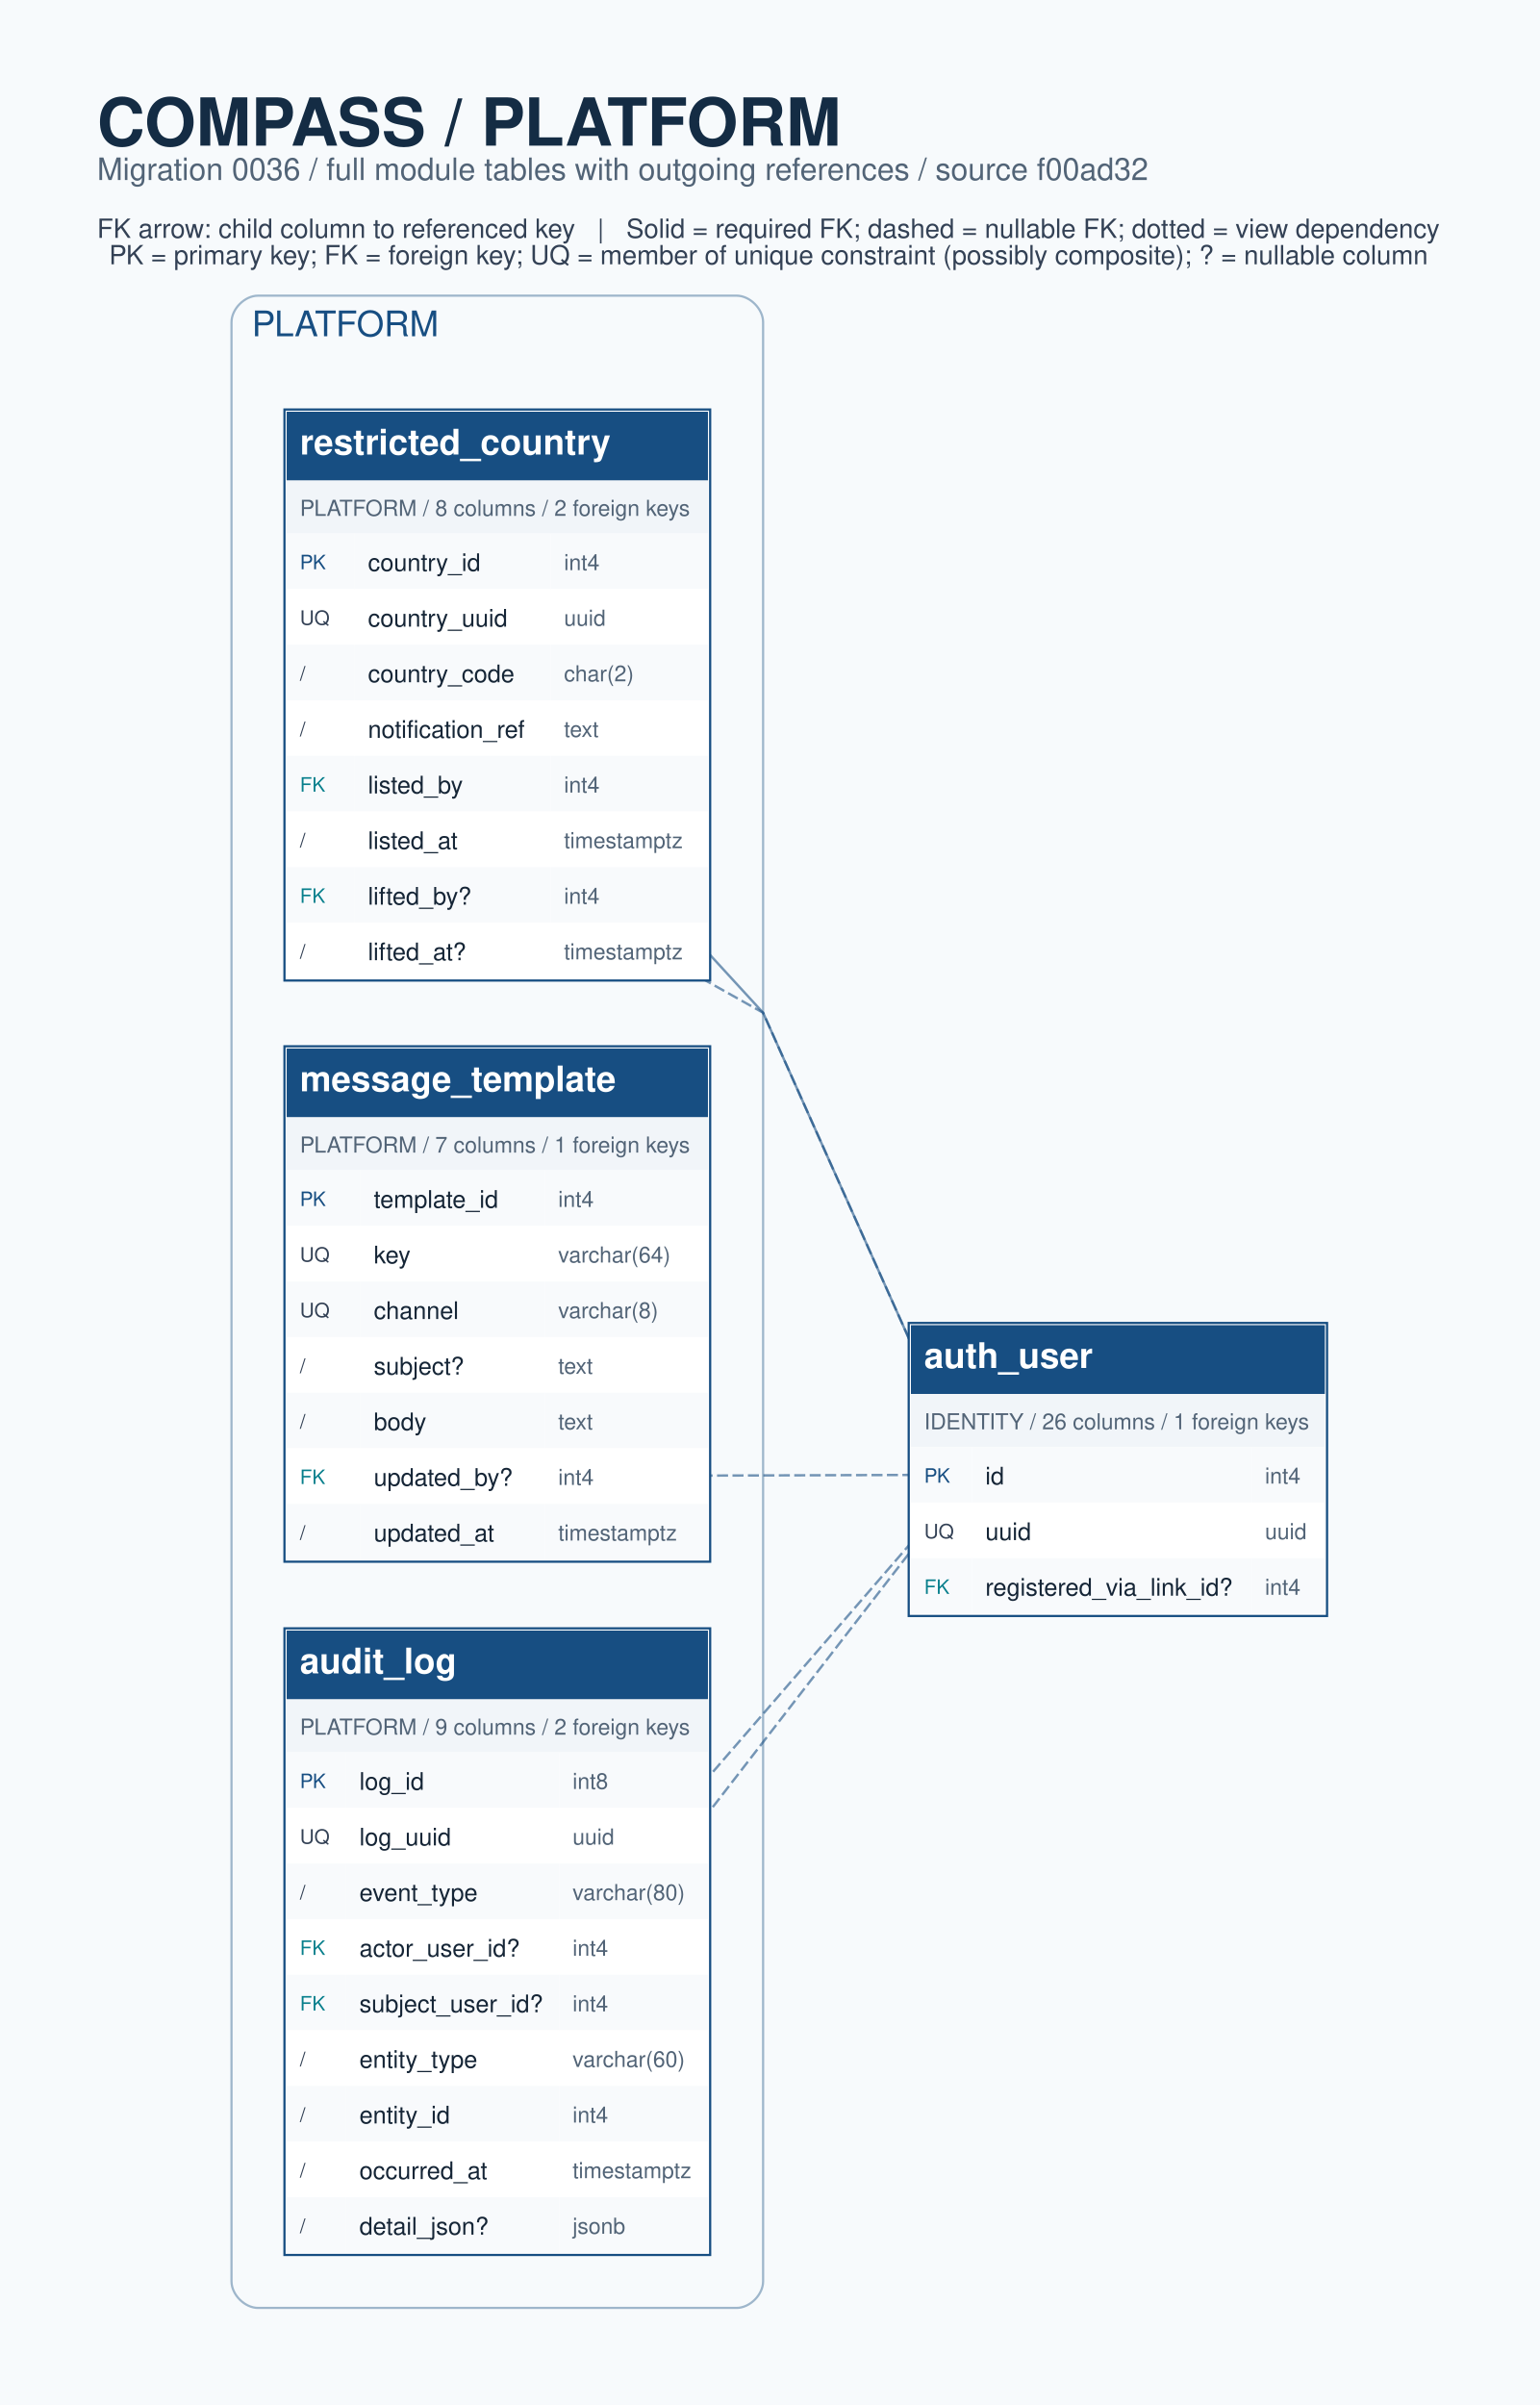
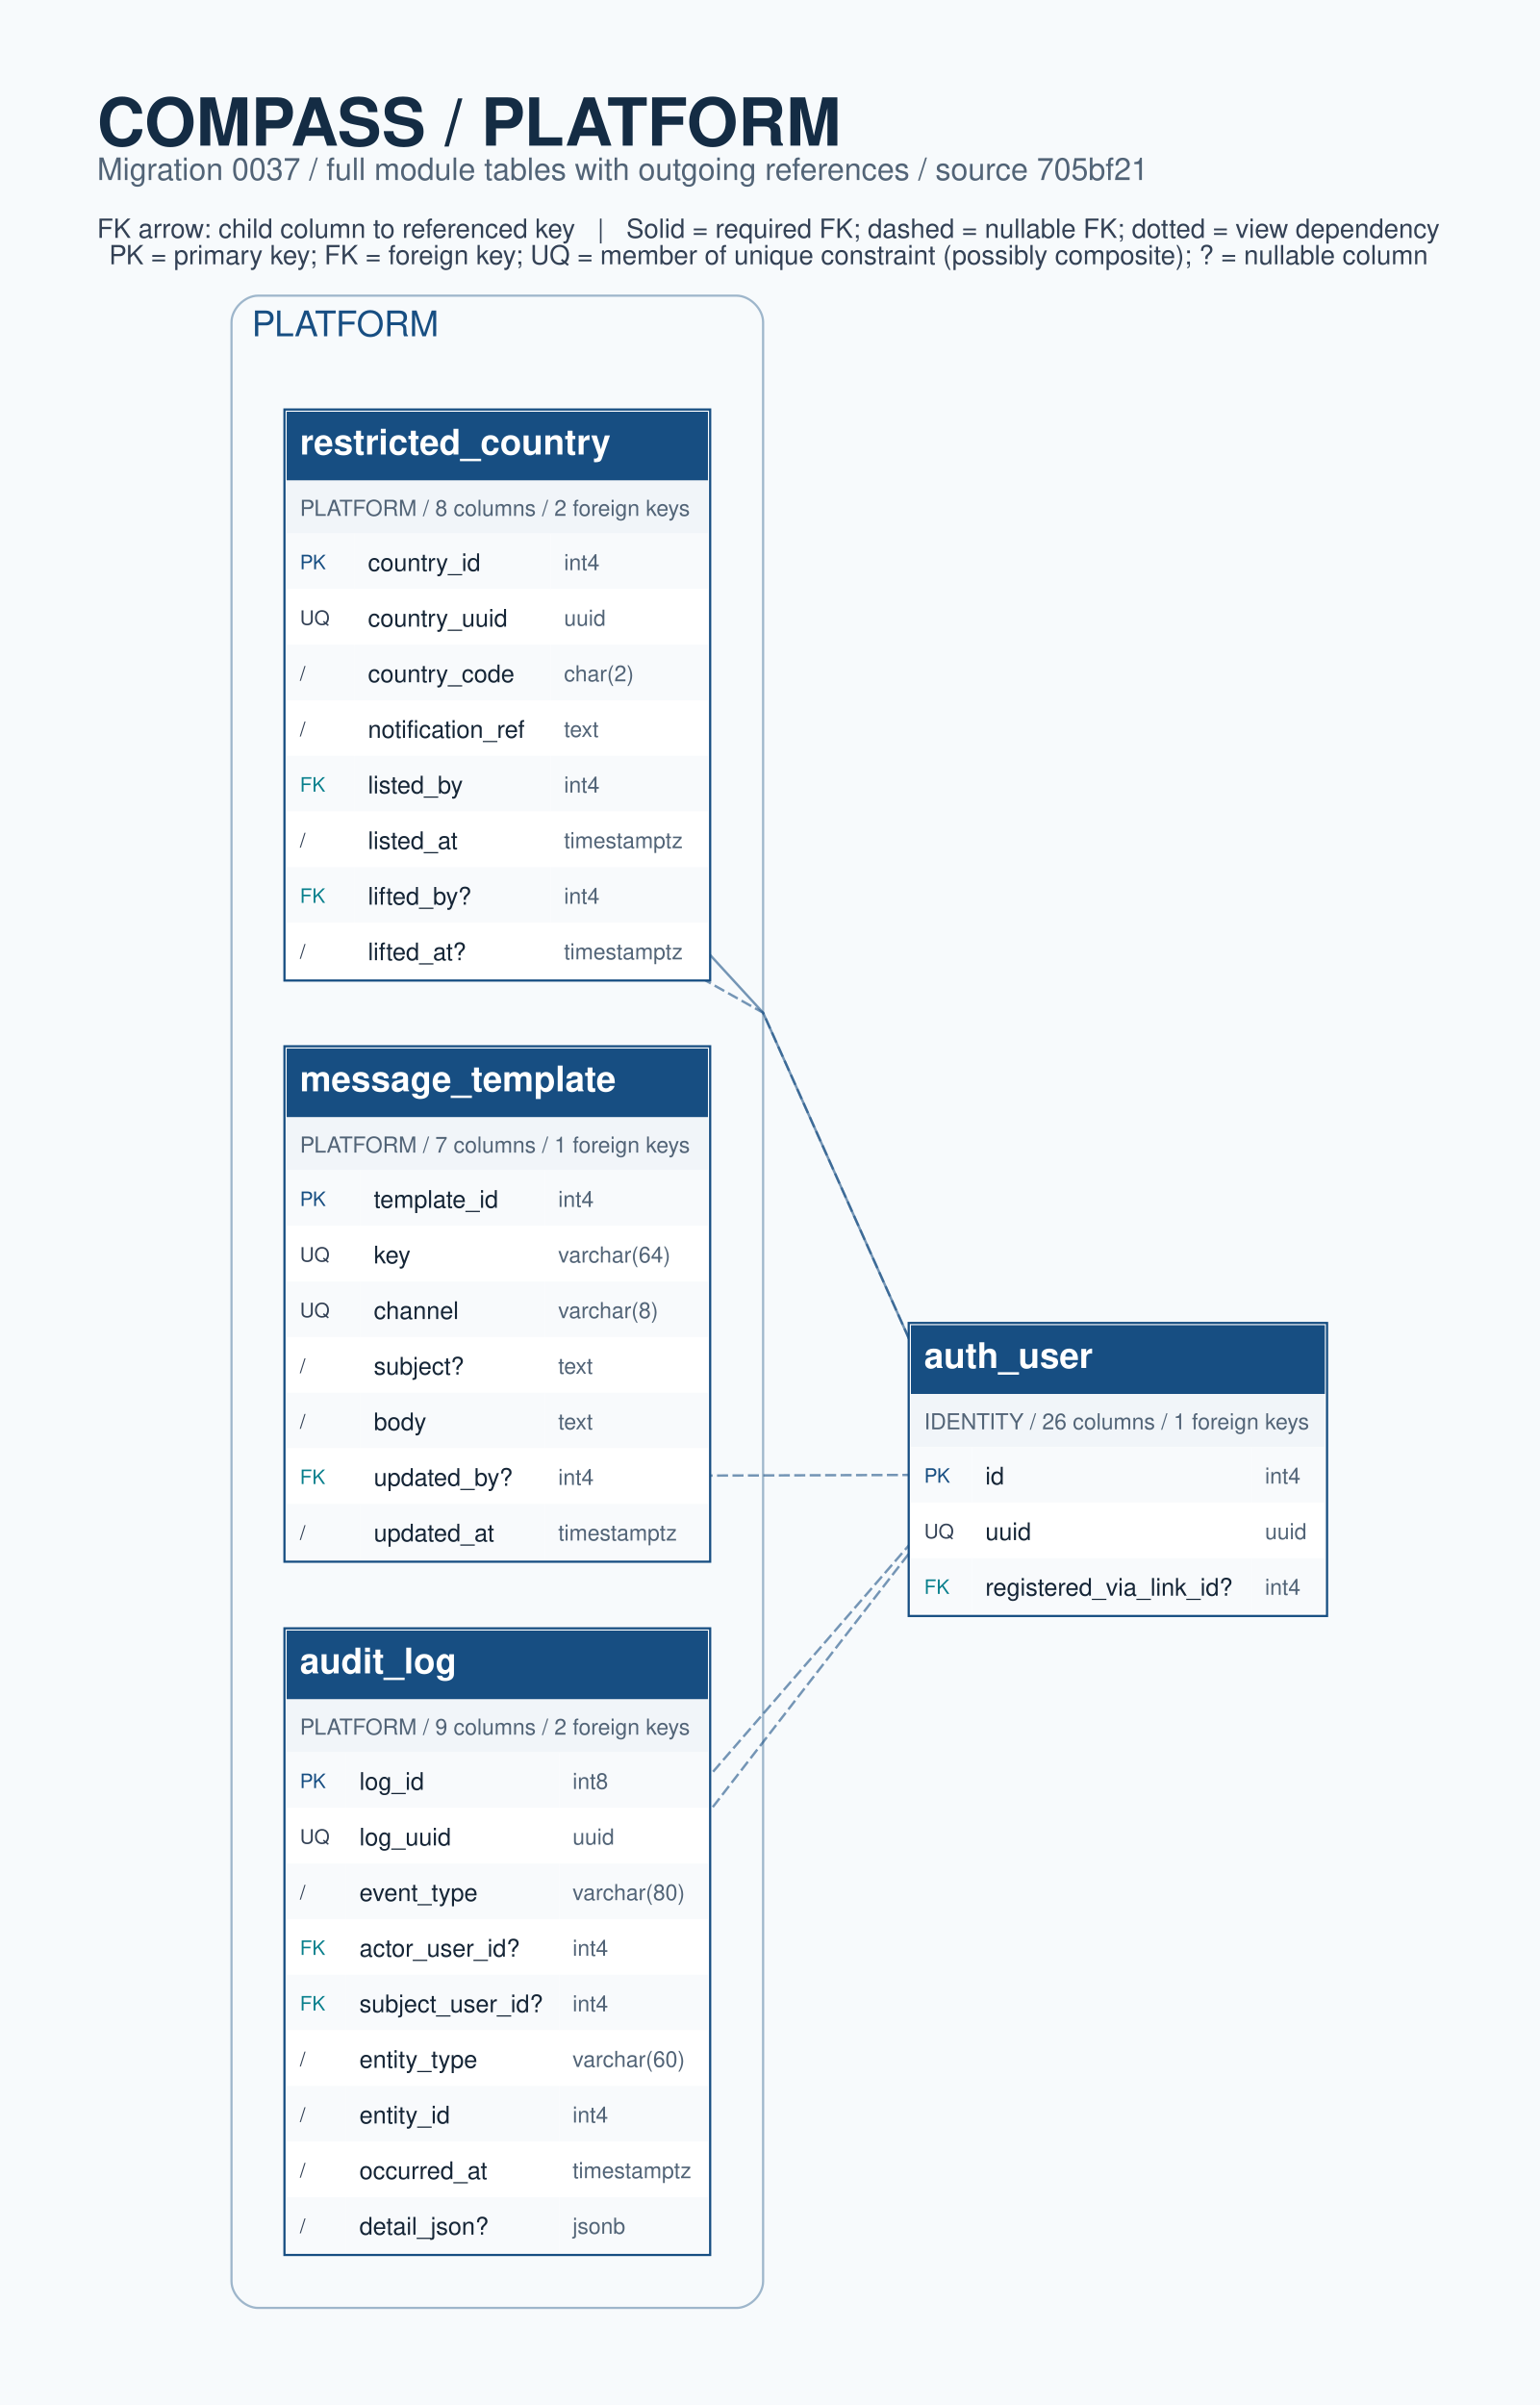
<svg xmlns="http://www.w3.org/2000/svg" xmlns:xlink="http://www.w3.org/1999/xlink" width="698pt" height="1090pt" viewBox="0.00 0.00 698.00 1090.00">
  <g id="graph0" class="graph" transform="scale(1 1) rotate(0) translate(36 1054)">
    <polygon fill="#f7fafc" stroke="none" points="-36,36 -36,-1054 662.45,-1054 662.45,36 -36,36" />
    <text xml:space="preserve" text-anchor="start" x="8" y="-988" font-family="Helvetica,sans-Serif" font-weight="bold" font-size="30.00" fill="#142c44">COMPASS / PLATFORM</text>
-     <text xml:space="preserve" text-anchor="start" x="8" y="-972.4" font-family="Helvetica,sans-Serif" font-size="14.00" fill="#526477">Migration 0036 / full module tables with outgoing references / source f00ad32</text>
+     <text xml:space="preserve" text-anchor="start" x="8" y="-972.4" font-family="Helvetica,sans-Serif" font-size="14.00" fill="#526477">Migration 0037 / full module tables with outgoing references / source 705bf21</text>
    <text xml:space="preserve" text-anchor="start" x="8" y="-946.2" font-family="Helvetica,sans-Serif" font-size="12.00" fill="#334155">FK arrow: child column to referenced key   |   Solid = required FK; dashed = nullable FK; dotted = view dependency</text>
    <text xml:space="preserve" text-anchor="start" x="13.43" y="-934.2" font-family="Helvetica,sans-Serif" font-size="12.00" fill="#334155">PK = primary key; FK = foreign key; UQ = member of unique constraint (possibly composite); ? = nullable column</text>
    <g id="clust1" class="cluster">
      <path fill="#f7fafc" stroke="#174e82" stroke-opacity="0.396" d="M80.94,-8C80.94,-8 297.89,-8 297.89,-8 303.89,-8 309.89,-14 309.89,-20 309.89,-20 309.89,-908 309.89,-908 309.89,-914 303.89,-920 297.89,-920 297.89,-920 80.94,-920 80.94,-920 74.94,-920 68.94,-914 68.94,-908 68.94,-908 68.94,-20 68.94,-20 68.94,-14 74.94,-8 80.94,-8" />
      <text xml:space="preserve" text-anchor="middle" x="120.5" y="-901.6" font-family="Helvetica,sans-Serif" font-size="16.00" fill="#174e82">PLATFORM</text>
    </g>
    <g id="FK003" class="edge">
      <g id="a_FK003">
        <a xlink:title="FK003 / audit_log_actor_user_id_fkey / audit_log(actor_user_id) to auth_user(id) / FOREIGN KEY (actor_user_id) REFERENCES auth_user(id)">
          <path fill="none" stroke="#174e82" stroke-width="1.1" stroke-dasharray="5,2" stroke-opacity="0.584" d="M218.53,-171.6C218.53,-171.6 367.94,-344.34 398.29,-379.43" />
          <polygon fill="#174e82" fill-opacity="0.584" stroke="#174e82" stroke-width="1.1" stroke-opacity="0.584" points="396.56,-380.91 402.54,-384.34 400,-377.94 396.56,-380.91" />
        </a>
      </g>
    </g>
    <g id="FK004" class="edge">
      <g id="a_FK004">
        <a xlink:title="FK004 / audit_log_subject_user_id_fkey / audit_log(subject_user_id) to auth_user(id) / FOREIGN KEY (subject_user_id) REFERENCES auth_user(id)">
          <path fill="none" stroke="#174e82" stroke-width="1.1" stroke-dasharray="5,2" stroke-opacity="0.584" d="M218.53,-146.4C218.53,-146.4 369.24,-341.16 398.67,-379.2" />
          <polygon fill="#174e82" fill-opacity="0.584" stroke="#174e82" stroke-width="1.1" stroke-opacity="0.584" points="396.83,-380.53 402.61,-384.28 400.43,-377.75 396.83,-380.53" />
        </a>
      </g>
    </g>
    <g id="FK070" class="edge">
      <g id="a_FK070">
        <a xlink:title="FK070 / message_template_updated_by_fkey / message_template(updated_by) to auth_user(id) / FOREIGN KEY (updated_by) REFERENCES auth_user(id)">
          <path fill="none" stroke="#174e82" stroke-width="1.1" stroke-dasharray="5,2" stroke-opacity="0.584" d="M212.01,-385C212.01,-385 360.03,-385.46 395.88,-385.58" />
          <polygon fill="#174e82" fill-opacity="0.584" stroke="#174e82" stroke-width="1.1" stroke-opacity="0.584" points="395.45,-387.85 401.96,-385.59 395.47,-383.3 395.45,-387.85" />
        </a>
      </g>
    </g>
    <g id="FK102" class="edge">
      <g id="a_FK102">
        <a xlink:title="FK102 / restricted_country_lifted_by_fkey / restricted_country(lifted_by) to auth_user(id) / FOREIGN KEY (lifted_by) REFERENCES auth_user(id)">
          <path fill="none" stroke="#174e82" stroke-width="1.1" stroke-dasharray="5,2" stroke-opacity="0.584" d="M214.65,-648.4C214.65,-648.4 309.89,-595 309.89,-595 309.89,-595 383.92,-429.63 400.4,-392.81" />
          <polygon fill="#174e82" fill-opacity="0.584" stroke="#174e82" stroke-width="1.1" stroke-opacity="0.584" points="402.37,-393.98 402.94,-387.12 398.21,-392.12 402.37,-393.98" />
        </a>
      </g>
    </g>
    <g id="FK103" class="edge">
      <g id="a_FK103">
        <a xlink:title="FK103 / restricted_country_listed_by_fkey / restricted_country(listed_by) to auth_user(id) / FOREIGN KEY (listed_by) REFERENCES auth_user(id)">
          <path fill="none" stroke="#174e82" stroke-width="1.1" stroke-opacity="0.584" d="M214.65,-698.8C214.65,-698.8 309.89,-595 309.89,-595 309.89,-595 383.92,-429.63 400.4,-392.81" />
          <polygon fill="#174e82" fill-opacity="0.584" stroke="#174e82" stroke-width="1.1" stroke-opacity="0.584" points="402.37,-393.98 402.94,-387.12 398.21,-392.12 402.37,-393.98" />
        </a>
      </g>
    </g>
    <g id="table_audit_log" class="node">
      <g id="a_table_audit_log">
        <a xlink:href="../table_reference.md#audit-log" xlink:title="audit_log">
          <polygon fill="#ffffff" stroke="none" points="92.94,-32 92.94,-316 285.89,-316 285.89,-32 92.94,-32" />
          <polygon fill="none" stroke="#174e82" points="92.94,-32 92.94,-316 285.89,-316 285.89,-32 92.94,-32" />
          <polygon fill="#174e82" stroke="none" points="93.94,-283.8 93.94,-315 284.89,-315 284.89,-283.8 93.94,-283.8" />
          <text xml:space="preserve" text-anchor="start" x="99.94" y="-295.6" font-family="Helvetica,sans-Serif" font-weight="bold" font-size="16.00" fill="white">audit_log</text>
          <polygon fill="#f1f5f9" stroke="none" points="93.94,-259.8 93.94,-283.8 284.89,-283.8 284.89,-259.8 93.94,-259.8" />
          <text xml:space="preserve" text-anchor="start" x="99.94" y="-267.8" font-family="Helvetica,sans-Serif" font-size="10.00" fill="#526477">PLATFORM / 9 columns / 2 foreign keys</text>
          <polygon fill="#f8fafc" stroke="none" points="93.94,-234.6 93.94,-259.8 120.9,-259.8 120.9,-234.6 93.94,-234.6" />
          <text xml:space="preserve" text-anchor="start" x="99.94" y="-243.6" font-family="Helvetica,sans-Serif" font-size="9.00" fill="#174e82">PK</text>
          <polygon fill="#f8fafc" stroke="none" points="120.9,-234.6 120.9,-259.8 217.53,-259.8 217.53,-234.6 120.9,-234.6" />
          <text xml:space="preserve" text-anchor="start" x="126.9" y="-242.8" font-family="Helvetica,sans-Serif" font-size="11.00" fill="#152536">log_id</text>
          <polygon fill="#f8fafc" stroke="none" points="217.53,-234.6 217.53,-259.8 284.89,-259.8 284.89,-234.6 217.53,-234.6" />
          <text xml:space="preserve" text-anchor="start" x="223.53" y="-243.2" font-family="Helvetica,sans-Serif" font-size="10.00" fill="#526477">int8</text>
          <polygon fill="#ffffff" stroke="none" points="93.94,-209.4 93.94,-234.6 120.9,-234.6 120.9,-209.4 93.94,-209.4" />
          <text xml:space="preserve" text-anchor="start" x="99.94" y="-218.4" font-family="Helvetica,sans-Serif" font-size="9.00" fill="#334155">UQ</text>
          <polygon fill="#ffffff" stroke="none" points="120.9,-209.4 120.9,-234.6 217.53,-234.6 217.53,-209.4 120.9,-209.4" />
          <text xml:space="preserve" text-anchor="start" x="126.9" y="-217.6" font-family="Helvetica,sans-Serif" font-size="11.00" fill="#152536">log_uuid</text>
          <polygon fill="#ffffff" stroke="none" points="217.53,-209.4 217.53,-234.6 284.89,-234.6 284.89,-209.4 217.53,-209.4" />
          <text xml:space="preserve" text-anchor="start" x="223.53" y="-218" font-family="Helvetica,sans-Serif" font-size="10.00" fill="#526477">uuid</text>
          <polygon fill="#f8fafc" stroke="none" points="93.94,-184.2 93.94,-209.4 120.9,-209.4 120.9,-184.2 93.94,-184.2" />
          <text xml:space="preserve" text-anchor="start" x="99.94" y="-193.2" font-family="Helvetica,sans-Serif" font-size="9.00" fill="#334155">/</text>
          <polygon fill="#f8fafc" stroke="none" points="120.9,-184.2 120.9,-209.4 217.53,-209.4 217.53,-184.2 120.9,-184.2" />
          <text xml:space="preserve" text-anchor="start" x="126.9" y="-192.4" font-family="Helvetica,sans-Serif" font-size="11.00" fill="#152536">event_type</text>
          <polygon fill="#f8fafc" stroke="none" points="217.53,-184.2 217.53,-209.4 284.89,-209.4 284.89,-184.2 217.53,-184.2" />
          <text xml:space="preserve" text-anchor="start" x="223.53" y="-192.8" font-family="Helvetica,sans-Serif" font-size="10.00" fill="#526477">varchar(80)</text>
          <polygon fill="#ffffff" stroke="none" points="93.94,-159 93.94,-184.2 120.9,-184.2 120.9,-159 93.94,-159" />
          <text xml:space="preserve" text-anchor="start" x="99.94" y="-168" font-family="Helvetica,sans-Serif" font-size="9.00" fill="#087f8c">FK</text>
          <polygon fill="#ffffff" stroke="none" points="120.9,-159 120.9,-184.2 217.53,-184.2 217.53,-159 120.9,-159" />
          <text xml:space="preserve" text-anchor="start" x="126.9" y="-167.2" font-family="Helvetica,sans-Serif" font-size="11.00" fill="#152536">actor_user_id?</text>
          <polygon fill="#ffffff" stroke="none" points="217.53,-159 217.53,-184.2 284.89,-184.2 284.89,-159 217.53,-159" />
          <text xml:space="preserve" text-anchor="start" x="223.53" y="-167.6" font-family="Helvetica,sans-Serif" font-size="10.00" fill="#526477">int4</text>
          <polygon fill="#f8fafc" stroke="none" points="93.94,-133.8 93.94,-159 120.9,-159 120.9,-133.8 93.94,-133.8" />
          <text xml:space="preserve" text-anchor="start" x="99.94" y="-142.8" font-family="Helvetica,sans-Serif" font-size="9.00" fill="#087f8c">FK</text>
          <polygon fill="#f8fafc" stroke="none" points="120.9,-133.8 120.9,-159 217.53,-159 217.53,-133.8 120.9,-133.8" />
          <text xml:space="preserve" text-anchor="start" x="126.9" y="-142" font-family="Helvetica,sans-Serif" font-size="11.00" fill="#152536">subject_user_id?</text>
          <polygon fill="#f8fafc" stroke="none" points="217.53,-133.8 217.53,-159 284.89,-159 284.89,-133.8 217.53,-133.8" />
          <text xml:space="preserve" text-anchor="start" x="223.53" y="-142.4" font-family="Helvetica,sans-Serif" font-size="10.00" fill="#526477">int4</text>
          <polygon fill="#ffffff" stroke="none" points="93.94,-108.6 93.94,-133.8 120.9,-133.8 120.9,-108.6 93.94,-108.6" />
          <text xml:space="preserve" text-anchor="start" x="99.94" y="-117.6" font-family="Helvetica,sans-Serif" font-size="9.00" fill="#334155">/</text>
          <polygon fill="#ffffff" stroke="none" points="120.9,-108.6 120.9,-133.8 217.53,-133.8 217.53,-108.6 120.9,-108.6" />
          <text xml:space="preserve" text-anchor="start" x="126.9" y="-116.8" font-family="Helvetica,sans-Serif" font-size="11.00" fill="#152536">entity_type</text>
          <polygon fill="#ffffff" stroke="none" points="217.53,-108.6 217.53,-133.8 284.89,-133.8 284.89,-108.6 217.53,-108.6" />
          <text xml:space="preserve" text-anchor="start" x="223.53" y="-117.2" font-family="Helvetica,sans-Serif" font-size="10.00" fill="#526477">varchar(60)</text>
          <polygon fill="#f8fafc" stroke="none" points="93.94,-83.4 93.94,-108.6 120.9,-108.6 120.9,-83.4 93.94,-83.4" />
          <text xml:space="preserve" text-anchor="start" x="99.94" y="-92.4" font-family="Helvetica,sans-Serif" font-size="9.00" fill="#334155">/</text>
          <polygon fill="#f8fafc" stroke="none" points="120.9,-83.4 120.9,-108.6 217.53,-108.6 217.53,-83.4 120.9,-83.4" />
          <text xml:space="preserve" text-anchor="start" x="126.9" y="-91.6" font-family="Helvetica,sans-Serif" font-size="11.00" fill="#152536">entity_id</text>
          <polygon fill="#f8fafc" stroke="none" points="217.53,-83.4 217.53,-108.6 284.89,-108.6 284.89,-83.4 217.53,-83.4" />
          <text xml:space="preserve" text-anchor="start" x="223.53" y="-92" font-family="Helvetica,sans-Serif" font-size="10.00" fill="#526477">int4</text>
          <polygon fill="#ffffff" stroke="none" points="93.94,-58.2 93.94,-83.4 120.9,-83.4 120.9,-58.2 93.94,-58.2" />
          <text xml:space="preserve" text-anchor="start" x="99.94" y="-67.2" font-family="Helvetica,sans-Serif" font-size="9.00" fill="#334155">/</text>
          <polygon fill="#ffffff" stroke="none" points="120.9,-58.2 120.9,-83.4 217.53,-83.4 217.53,-58.2 120.9,-58.2" />
          <text xml:space="preserve" text-anchor="start" x="126.9" y="-66.4" font-family="Helvetica,sans-Serif" font-size="11.00" fill="#152536">occurred_at</text>
          <polygon fill="#ffffff" stroke="none" points="217.53,-58.2 217.53,-83.4 284.89,-83.4 284.89,-58.2 217.53,-58.2" />
          <text xml:space="preserve" text-anchor="start" x="223.53" y="-66.8" font-family="Helvetica,sans-Serif" font-size="10.00" fill="#526477">timestamptz</text>
          <polygon fill="#f8fafc" stroke="none" points="93.94,-33 93.94,-58.2 120.9,-58.2 120.9,-33 93.94,-33" />
          <text xml:space="preserve" text-anchor="start" x="99.94" y="-42" font-family="Helvetica,sans-Serif" font-size="9.00" fill="#334155">/</text>
          <polygon fill="#f8fafc" stroke="none" points="120.9,-33 120.9,-58.2 217.53,-58.2 217.53,-33 120.9,-33" />
          <text xml:space="preserve" text-anchor="start" x="126.9" y="-41.2" font-family="Helvetica,sans-Serif" font-size="11.00" fill="#152536">detail_json?</text>
          <polygon fill="#f8fafc" stroke="none" points="217.53,-33 217.53,-58.2 284.89,-58.2 284.89,-33 217.53,-33" />
          <text xml:space="preserve" text-anchor="start" x="223.53" y="-41.6" font-family="Helvetica,sans-Serif" font-size="10.00" fill="#526477">jsonb</text>
        </a>
      </g>
    </g>
    <g id="table_message_template" class="node">
      <g id="a_table_message_template">
        <a xlink:href="../table_reference.md#message-template" xlink:title="message_template">
          <polygon fill="#ffffff" stroke="none" points="92.94,-346.2 92.94,-579.8 285.89,-579.8 285.89,-346.2 92.94,-346.2" />
          <polygon fill="none" stroke="#174e82" points="92.94,-346.2 92.94,-579.8 285.89,-579.8 285.89,-346.2 92.94,-346.2" />
          <polygon fill="#174e82" stroke="none" points="93.94,-547.6 93.94,-578.8 284.89,-578.8 284.89,-547.6 93.94,-547.6" />
          <text xml:space="preserve" text-anchor="start" x="99.94" y="-559.4" font-family="Helvetica,sans-Serif" font-weight="bold" font-size="16.00" fill="white">message_template</text>
          <polygon fill="#f1f5f9" stroke="none" points="93.94,-523.6 93.94,-547.6 284.89,-547.6 284.89,-523.6 93.94,-523.6" />
          <text xml:space="preserve" text-anchor="start" x="99.94" y="-531.6" font-family="Helvetica,sans-Serif" font-size="10.00" fill="#526477">PLATFORM / 7 columns / 1 foreign keys</text>
          <polygon fill="#f8fafc" stroke="none" points="93.94,-498.4 93.94,-523.6 127.42,-523.6 127.42,-498.4 93.94,-498.4" />
          <text xml:space="preserve" text-anchor="start" x="99.94" y="-507.4" font-family="Helvetica,sans-Serif" font-size="9.00" fill="#174e82">PK</text>
          <polygon fill="#f8fafc" stroke="none" points="127.42,-498.4 127.42,-523.6 211.01,-523.6 211.01,-498.4 127.42,-498.4" />
          <text xml:space="preserve" text-anchor="start" x="133.42" y="-506.6" font-family="Helvetica,sans-Serif" font-size="11.00" fill="#152536">template_id</text>
          <polygon fill="#f8fafc" stroke="none" points="211.01,-498.4 211.01,-523.6 284.89,-523.6 284.89,-498.4 211.01,-498.4" />
          <text xml:space="preserve" text-anchor="start" x="217.01" y="-507" font-family="Helvetica,sans-Serif" font-size="10.00" fill="#526477">int4</text>
          <polygon fill="#ffffff" stroke="none" points="93.94,-473.2 93.94,-498.4 127.42,-498.4 127.42,-473.2 93.94,-473.2" />
          <text xml:space="preserve" text-anchor="start" x="99.94" y="-482.2" font-family="Helvetica,sans-Serif" font-size="9.00" fill="#334155">UQ</text>
          <polygon fill="#ffffff" stroke="none" points="127.42,-473.2 127.42,-498.4 211.01,-498.4 211.01,-473.2 127.42,-473.2" />
          <text xml:space="preserve" text-anchor="start" x="133.42" y="-481.4" font-family="Helvetica,sans-Serif" font-size="11.00" fill="#152536">key</text>
          <polygon fill="#ffffff" stroke="none" points="211.01,-473.2 211.01,-498.4 284.89,-498.4 284.89,-473.2 211.01,-473.2" />
          <text xml:space="preserve" text-anchor="start" x="217.01" y="-481.8" font-family="Helvetica,sans-Serif" font-size="10.00" fill="#526477">varchar(64)</text>
          <polygon fill="#f8fafc" stroke="none" points="93.94,-448 93.94,-473.2 127.42,-473.2 127.42,-448 93.94,-448" />
          <text xml:space="preserve" text-anchor="start" x="99.94" y="-457" font-family="Helvetica,sans-Serif" font-size="9.00" fill="#334155">UQ</text>
          <polygon fill="#f8fafc" stroke="none" points="127.42,-448 127.42,-473.2 211.01,-473.2 211.01,-448 127.42,-448" />
          <text xml:space="preserve" text-anchor="start" x="133.42" y="-456.2" font-family="Helvetica,sans-Serif" font-size="11.00" fill="#152536">channel</text>
          <polygon fill="#f8fafc" stroke="none" points="211.01,-448 211.01,-473.2 284.89,-473.2 284.89,-448 211.01,-448" />
          <text xml:space="preserve" text-anchor="start" x="217.01" y="-456.6" font-family="Helvetica,sans-Serif" font-size="10.00" fill="#526477">varchar(8)</text>
          <polygon fill="#ffffff" stroke="none" points="93.94,-422.8 93.94,-448 127.42,-448 127.42,-422.8 93.94,-422.8" />
          <text xml:space="preserve" text-anchor="start" x="99.94" y="-431.8" font-family="Helvetica,sans-Serif" font-size="9.00" fill="#334155">/</text>
          <polygon fill="#ffffff" stroke="none" points="127.42,-422.8 127.42,-448 211.01,-448 211.01,-422.8 127.42,-422.8" />
          <text xml:space="preserve" text-anchor="start" x="133.42" y="-431" font-family="Helvetica,sans-Serif" font-size="11.00" fill="#152536">subject?</text>
          <polygon fill="#ffffff" stroke="none" points="211.01,-422.8 211.01,-448 284.89,-448 284.89,-422.8 211.01,-422.8" />
          <text xml:space="preserve" text-anchor="start" x="217.01" y="-431.4" font-family="Helvetica,sans-Serif" font-size="10.00" fill="#526477">text</text>
          <polygon fill="#f8fafc" stroke="none" points="93.94,-397.6 93.94,-422.8 127.42,-422.8 127.42,-397.6 93.94,-397.6" />
          <text xml:space="preserve" text-anchor="start" x="99.94" y="-406.6" font-family="Helvetica,sans-Serif" font-size="9.00" fill="#334155">/</text>
          <polygon fill="#f8fafc" stroke="none" points="127.42,-397.6 127.42,-422.8 211.01,-422.8 211.01,-397.6 127.42,-397.6" />
          <text xml:space="preserve" text-anchor="start" x="133.42" y="-405.8" font-family="Helvetica,sans-Serif" font-size="11.00" fill="#152536">body</text>
          <polygon fill="#f8fafc" stroke="none" points="211.01,-397.6 211.01,-422.8 284.89,-422.8 284.89,-397.6 211.01,-397.6" />
          <text xml:space="preserve" text-anchor="start" x="217.01" y="-406.2" font-family="Helvetica,sans-Serif" font-size="10.00" fill="#526477">text</text>
          <polygon fill="#ffffff" stroke="none" points="93.94,-372.4 93.94,-397.6 127.42,-397.6 127.42,-372.4 93.94,-372.4" />
          <text xml:space="preserve" text-anchor="start" x="99.94" y="-381.4" font-family="Helvetica,sans-Serif" font-size="9.00" fill="#087f8c">FK</text>
          <polygon fill="#ffffff" stroke="none" points="127.42,-372.4 127.42,-397.6 211.01,-397.6 211.01,-372.4 127.42,-372.4" />
          <text xml:space="preserve" text-anchor="start" x="133.42" y="-380.6" font-family="Helvetica,sans-Serif" font-size="11.00" fill="#152536">updated_by?</text>
          <polygon fill="#ffffff" stroke="none" points="211.01,-372.4 211.01,-397.6 284.89,-397.6 284.89,-372.4 211.01,-372.4" />
          <text xml:space="preserve" text-anchor="start" x="217.01" y="-381" font-family="Helvetica,sans-Serif" font-size="10.00" fill="#526477">int4</text>
          <polygon fill="#f8fafc" stroke="none" points="93.94,-347.2 93.94,-372.4 127.42,-372.4 127.42,-347.2 93.94,-347.2" />
          <text xml:space="preserve" text-anchor="start" x="99.94" y="-356.2" font-family="Helvetica,sans-Serif" font-size="9.00" fill="#334155">/</text>
          <polygon fill="#f8fafc" stroke="none" points="127.42,-347.2 127.42,-372.4 211.01,-372.4 211.01,-347.2 127.42,-347.2" />
          <text xml:space="preserve" text-anchor="start" x="133.42" y="-355.4" font-family="Helvetica,sans-Serif" font-size="11.00" fill="#152536">updated_at</text>
          <polygon fill="#f8fafc" stroke="none" points="211.01,-347.2 211.01,-372.4 284.89,-372.4 284.89,-347.2 211.01,-347.2" />
          <text xml:space="preserve" text-anchor="start" x="217.01" y="-355.8" font-family="Helvetica,sans-Serif" font-size="10.00" fill="#526477">timestamptz</text>
        </a>
      </g>
    </g>
    <g id="table_restricted_country" class="node">
      <g id="a_table_restricted_country">
        <a xlink:href="../table_reference.md#restricted-country" xlink:title="restricted_country">
          <polygon fill="#ffffff" stroke="none" points="92.94,-609.6 92.94,-868.4 285.89,-868.4 285.89,-609.6 92.94,-609.6" />
          <polygon fill="none" stroke="#174e82" points="92.94,-609.6 92.94,-868.4 285.89,-868.4 285.89,-609.6 92.94,-609.6" />
          <polygon fill="#174e82" stroke="none" points="93.94,-836.2 93.94,-867.4 284.89,-867.4 284.89,-836.2 93.94,-836.2" />
          <text xml:space="preserve" text-anchor="start" x="99.94" y="-848" font-family="Helvetica,sans-Serif" font-weight="bold" font-size="16.00" fill="white">restricted_country</text>
          <polygon fill="#f1f5f9" stroke="none" points="93.94,-812.2 93.94,-836.2 284.89,-836.2 284.89,-812.2 93.94,-812.2" />
          <text xml:space="preserve" text-anchor="start" x="99.94" y="-820.2" font-family="Helvetica,sans-Serif" font-size="10.00" fill="#526477">PLATFORM / 8 columns / 2 foreign keys</text>
          <polygon fill="#f8fafc" stroke="none" points="93.94,-787 93.94,-812.2 124.78,-812.2 124.78,-787 93.94,-787" />
          <text xml:space="preserve" text-anchor="start" x="99.94" y="-796" font-family="Helvetica,sans-Serif" font-size="9.00" fill="#174e82">PK</text>
          <polygon fill="#f8fafc" stroke="none" points="124.78,-787 124.78,-812.2 213.65,-812.2 213.65,-787 124.78,-787" />
          <text xml:space="preserve" text-anchor="start" x="130.78" y="-795.2" font-family="Helvetica,sans-Serif" font-size="11.00" fill="#152536">country_id</text>
          <polygon fill="#f8fafc" stroke="none" points="213.65,-787 213.65,-812.2 284.89,-812.2 284.89,-787 213.65,-787" />
          <text xml:space="preserve" text-anchor="start" x="219.65" y="-795.6" font-family="Helvetica,sans-Serif" font-size="10.00" fill="#526477">int4</text>
          <polygon fill="#ffffff" stroke="none" points="93.94,-761.8 93.94,-787 124.78,-787 124.78,-761.8 93.94,-761.8" />
          <text xml:space="preserve" text-anchor="start" x="99.94" y="-770.8" font-family="Helvetica,sans-Serif" font-size="9.00" fill="#334155">UQ</text>
          <polygon fill="#ffffff" stroke="none" points="124.78,-761.8 124.78,-787 213.65,-787 213.65,-761.8 124.78,-761.8" />
          <text xml:space="preserve" text-anchor="start" x="130.78" y="-770" font-family="Helvetica,sans-Serif" font-size="11.00" fill="#152536">country_uuid</text>
          <polygon fill="#ffffff" stroke="none" points="213.65,-761.8 213.65,-787 284.89,-787 284.89,-761.8 213.65,-761.8" />
          <text xml:space="preserve" text-anchor="start" x="219.65" y="-770.4" font-family="Helvetica,sans-Serif" font-size="10.00" fill="#526477">uuid</text>
          <polygon fill="#f8fafc" stroke="none" points="93.94,-736.6 93.94,-761.8 124.78,-761.8 124.78,-736.6 93.94,-736.6" />
          <text xml:space="preserve" text-anchor="start" x="99.94" y="-745.6" font-family="Helvetica,sans-Serif" font-size="9.00" fill="#334155">/</text>
          <polygon fill="#f8fafc" stroke="none" points="124.78,-736.6 124.78,-761.8 213.65,-761.8 213.65,-736.6 124.78,-736.6" />
          <text xml:space="preserve" text-anchor="start" x="130.78" y="-744.8" font-family="Helvetica,sans-Serif" font-size="11.00" fill="#152536">country_code</text>
          <polygon fill="#f8fafc" stroke="none" points="213.65,-736.6 213.65,-761.8 284.89,-761.8 284.89,-736.6 213.65,-736.6" />
          <text xml:space="preserve" text-anchor="start" x="219.65" y="-745.2" font-family="Helvetica,sans-Serif" font-size="10.00" fill="#526477">char(2)</text>
          <polygon fill="#ffffff" stroke="none" points="93.94,-711.4 93.94,-736.6 124.78,-736.6 124.78,-711.4 93.94,-711.4" />
          <text xml:space="preserve" text-anchor="start" x="99.94" y="-720.4" font-family="Helvetica,sans-Serif" font-size="9.00" fill="#334155">/</text>
          <polygon fill="#ffffff" stroke="none" points="124.78,-711.4 124.78,-736.6 213.65,-736.6 213.65,-711.4 124.78,-711.4" />
          <text xml:space="preserve" text-anchor="start" x="130.78" y="-719.6" font-family="Helvetica,sans-Serif" font-size="11.00" fill="#152536">notification_ref</text>
          <polygon fill="#ffffff" stroke="none" points="213.65,-711.4 213.65,-736.6 284.89,-736.6 284.89,-711.4 213.65,-711.4" />
          <text xml:space="preserve" text-anchor="start" x="219.65" y="-720" font-family="Helvetica,sans-Serif" font-size="10.00" fill="#526477">text</text>
          <polygon fill="#f8fafc" stroke="none" points="93.94,-686.2 93.94,-711.4 124.78,-711.4 124.78,-686.2 93.94,-686.2" />
          <text xml:space="preserve" text-anchor="start" x="99.94" y="-695.2" font-family="Helvetica,sans-Serif" font-size="9.00" fill="#087f8c">FK</text>
          <polygon fill="#f8fafc" stroke="none" points="124.78,-686.2 124.78,-711.4 213.65,-711.4 213.65,-686.2 124.78,-686.2" />
          <text xml:space="preserve" text-anchor="start" x="130.78" y="-694.4" font-family="Helvetica,sans-Serif" font-size="11.00" fill="#152536">listed_by</text>
          <polygon fill="#f8fafc" stroke="none" points="213.65,-686.2 213.65,-711.4 284.89,-711.4 284.89,-686.2 213.65,-686.2" />
          <text xml:space="preserve" text-anchor="start" x="219.65" y="-694.8" font-family="Helvetica,sans-Serif" font-size="10.00" fill="#526477">int4</text>
          <polygon fill="#ffffff" stroke="none" points="93.94,-661 93.94,-686.2 124.78,-686.2 124.78,-661 93.94,-661" />
          <text xml:space="preserve" text-anchor="start" x="99.94" y="-670" font-family="Helvetica,sans-Serif" font-size="9.00" fill="#334155">/</text>
          <polygon fill="#ffffff" stroke="none" points="124.78,-661 124.78,-686.2 213.65,-686.2 213.65,-661 124.78,-661" />
          <text xml:space="preserve" text-anchor="start" x="130.78" y="-669.2" font-family="Helvetica,sans-Serif" font-size="11.00" fill="#152536">listed_at</text>
          <polygon fill="#ffffff" stroke="none" points="213.65,-661 213.65,-686.2 284.89,-686.2 284.89,-661 213.65,-661" />
          <text xml:space="preserve" text-anchor="start" x="219.65" y="-669.6" font-family="Helvetica,sans-Serif" font-size="10.00" fill="#526477">timestamptz</text>
          <polygon fill="#f8fafc" stroke="none" points="93.94,-635.8 93.94,-661 124.78,-661 124.78,-635.8 93.94,-635.8" />
          <text xml:space="preserve" text-anchor="start" x="99.94" y="-644.8" font-family="Helvetica,sans-Serif" font-size="9.00" fill="#087f8c">FK</text>
          <polygon fill="#f8fafc" stroke="none" points="124.78,-635.8 124.78,-661 213.65,-661 213.65,-635.8 124.78,-635.8" />
          <text xml:space="preserve" text-anchor="start" x="130.78" y="-644" font-family="Helvetica,sans-Serif" font-size="11.00" fill="#152536">lifted_by?</text>
          <polygon fill="#f8fafc" stroke="none" points="213.65,-635.8 213.65,-661 284.89,-661 284.89,-635.8 213.65,-635.8" />
          <text xml:space="preserve" text-anchor="start" x="219.65" y="-644.4" font-family="Helvetica,sans-Serif" font-size="10.00" fill="#526477">int4</text>
          <polygon fill="#ffffff" stroke="none" points="93.94,-610.6 93.94,-635.8 124.78,-635.8 124.78,-610.6 93.94,-610.6" />
          <text xml:space="preserve" text-anchor="start" x="99.94" y="-619.6" font-family="Helvetica,sans-Serif" font-size="9.00" fill="#334155">/</text>
          <polygon fill="#ffffff" stroke="none" points="124.78,-610.6 124.78,-635.8 213.65,-635.8 213.65,-610.6 124.78,-610.6" />
          <text xml:space="preserve" text-anchor="start" x="130.78" y="-618.8" font-family="Helvetica,sans-Serif" font-size="11.00" fill="#152536">lifted_at?</text>
          <polygon fill="#ffffff" stroke="none" points="213.65,-610.6 213.65,-635.8 284.89,-635.8 284.89,-610.6 213.65,-610.6" />
          <text xml:space="preserve" text-anchor="start" x="219.65" y="-619.2" font-family="Helvetica,sans-Serif" font-size="10.00" fill="#526477">timestamptz</text>
        </a>
      </g>
    </g>
    <g id="table_auth_user" class="node">
      <g id="a_table_auth_user">
        <a xlink:href="../table_reference.md#auth-user" xlink:title="auth_user">
          <polygon fill="#ffffff" stroke="none" points="375.89,-321.6 375.89,-454.4 565.51,-454.4 565.51,-321.6 375.89,-321.6" />
          <polygon fill="none" stroke="#174e82" points="375.89,-321.6 375.89,-454.4 565.51,-454.4 565.51,-321.6 375.89,-321.6" />
          <polygon fill="#174e82" stroke="none" points="376.89,-422.2 376.89,-453.4 564.51,-453.4 564.51,-422.2 376.89,-422.2" />
          <text xml:space="preserve" text-anchor="start" x="382.89" y="-434" font-family="Helvetica,sans-Serif" font-weight="bold" font-size="16.00" fill="white">auth_user</text>
          <polygon fill="#f1f5f9" stroke="none" points="376.89,-398.2 376.89,-422.2 564.51,-422.2 564.51,-398.2 376.89,-398.2" />
          <text xml:space="preserve" text-anchor="start" x="382.89" y="-406.2" font-family="Helvetica,sans-Serif" font-size="10.00" fill="#526477">IDENTITY / 26 columns / 1 foreign keys</text>
          <polygon fill="#f8fafc" stroke="none" points="376.89,-373 376.89,-398.2 404.62,-398.2 404.62,-373 376.89,-373" />
          <text xml:space="preserve" text-anchor="start" x="382.89" y="-382" font-family="Helvetica,sans-Serif" font-size="9.00" fill="#174e82">PK</text>
          <polygon fill="#f8fafc" stroke="none" points="404.62,-373 404.62,-398.2 531.37,-398.2 531.37,-373 404.62,-373" />
          <text xml:space="preserve" text-anchor="start" x="410.62" y="-381.2" font-family="Helvetica,sans-Serif" font-size="11.00" fill="#152536">id</text>
          <polygon fill="#f8fafc" stroke="none" points="531.37,-373 531.37,-398.2 564.51,-398.2 564.51,-373 531.37,-373" />
          <text xml:space="preserve" text-anchor="start" x="537.37" y="-381.6" font-family="Helvetica,sans-Serif" font-size="10.00" fill="#526477">int4</text>
          <polygon fill="#ffffff" stroke="none" points="376.89,-347.8 376.89,-373 404.62,-373 404.62,-347.8 376.89,-347.8" />
          <text xml:space="preserve" text-anchor="start" x="382.89" y="-356.8" font-family="Helvetica,sans-Serif" font-size="9.00" fill="#334155">UQ</text>
          <polygon fill="#ffffff" stroke="none" points="404.62,-347.8 404.62,-373 531.37,-373 531.37,-347.8 404.62,-347.8" />
          <text xml:space="preserve" text-anchor="start" x="410.62" y="-356" font-family="Helvetica,sans-Serif" font-size="11.00" fill="#152536">uuid</text>
          <polygon fill="#ffffff" stroke="none" points="531.37,-347.8 531.37,-373 564.51,-373 564.51,-347.8 531.37,-347.8" />
          <text xml:space="preserve" text-anchor="start" x="537.37" y="-356.4" font-family="Helvetica,sans-Serif" font-size="10.00" fill="#526477">uuid</text>
          <polygon fill="#f8fafc" stroke="none" points="376.89,-322.6 376.89,-347.8 404.62,-347.8 404.62,-322.6 376.89,-322.6" />
          <text xml:space="preserve" text-anchor="start" x="382.89" y="-331.6" font-family="Helvetica,sans-Serif" font-size="9.00" fill="#087f8c">FK</text>
          <polygon fill="#f8fafc" stroke="none" points="404.62,-322.6 404.62,-347.8 531.37,-347.8 531.37,-322.6 404.62,-322.6" />
          <text xml:space="preserve" text-anchor="start" x="410.62" y="-330.8" font-family="Helvetica,sans-Serif" font-size="11.00" fill="#152536">registered_via_link_id?</text>
          <polygon fill="#f8fafc" stroke="none" points="531.37,-322.6 531.37,-347.8 564.51,-347.8 564.51,-322.6 531.37,-322.6" />
          <text xml:space="preserve" text-anchor="start" x="537.37" y="-331.2" font-family="Helvetica,sans-Serif" font-size="10.00" fill="#526477">int4</text>
        </a>
      </g>
    </g>
  </g>
</svg>
